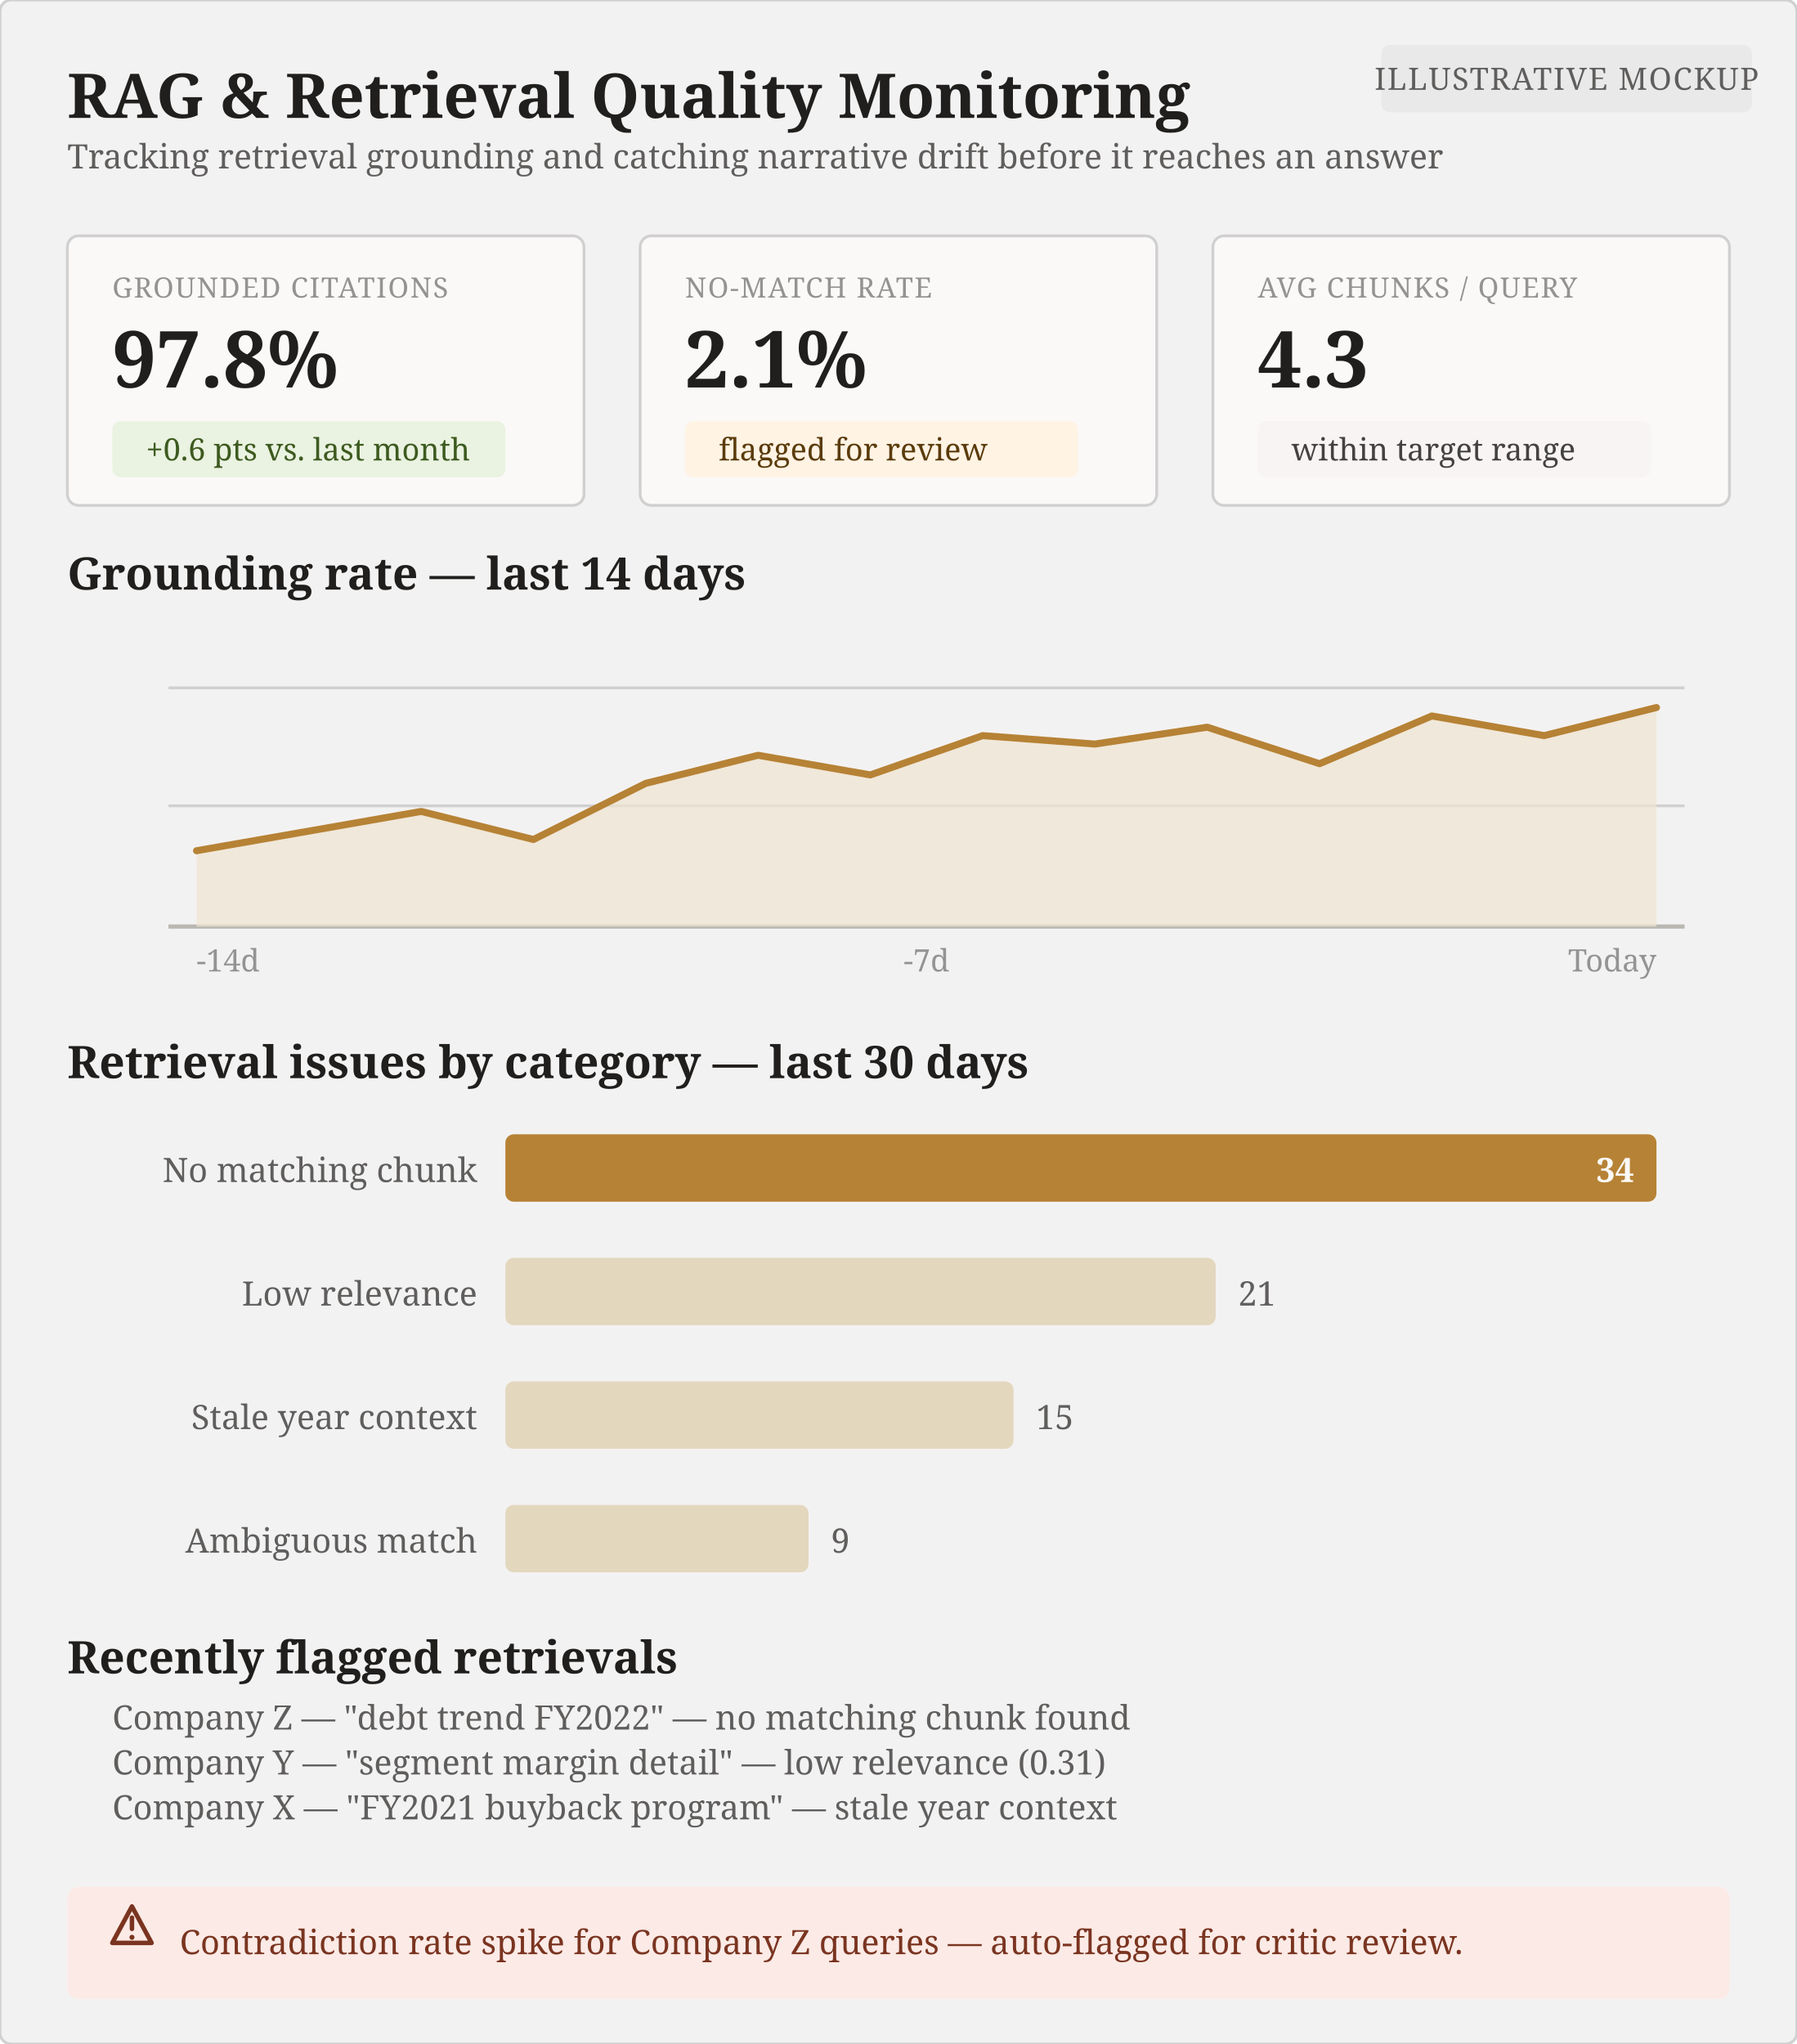
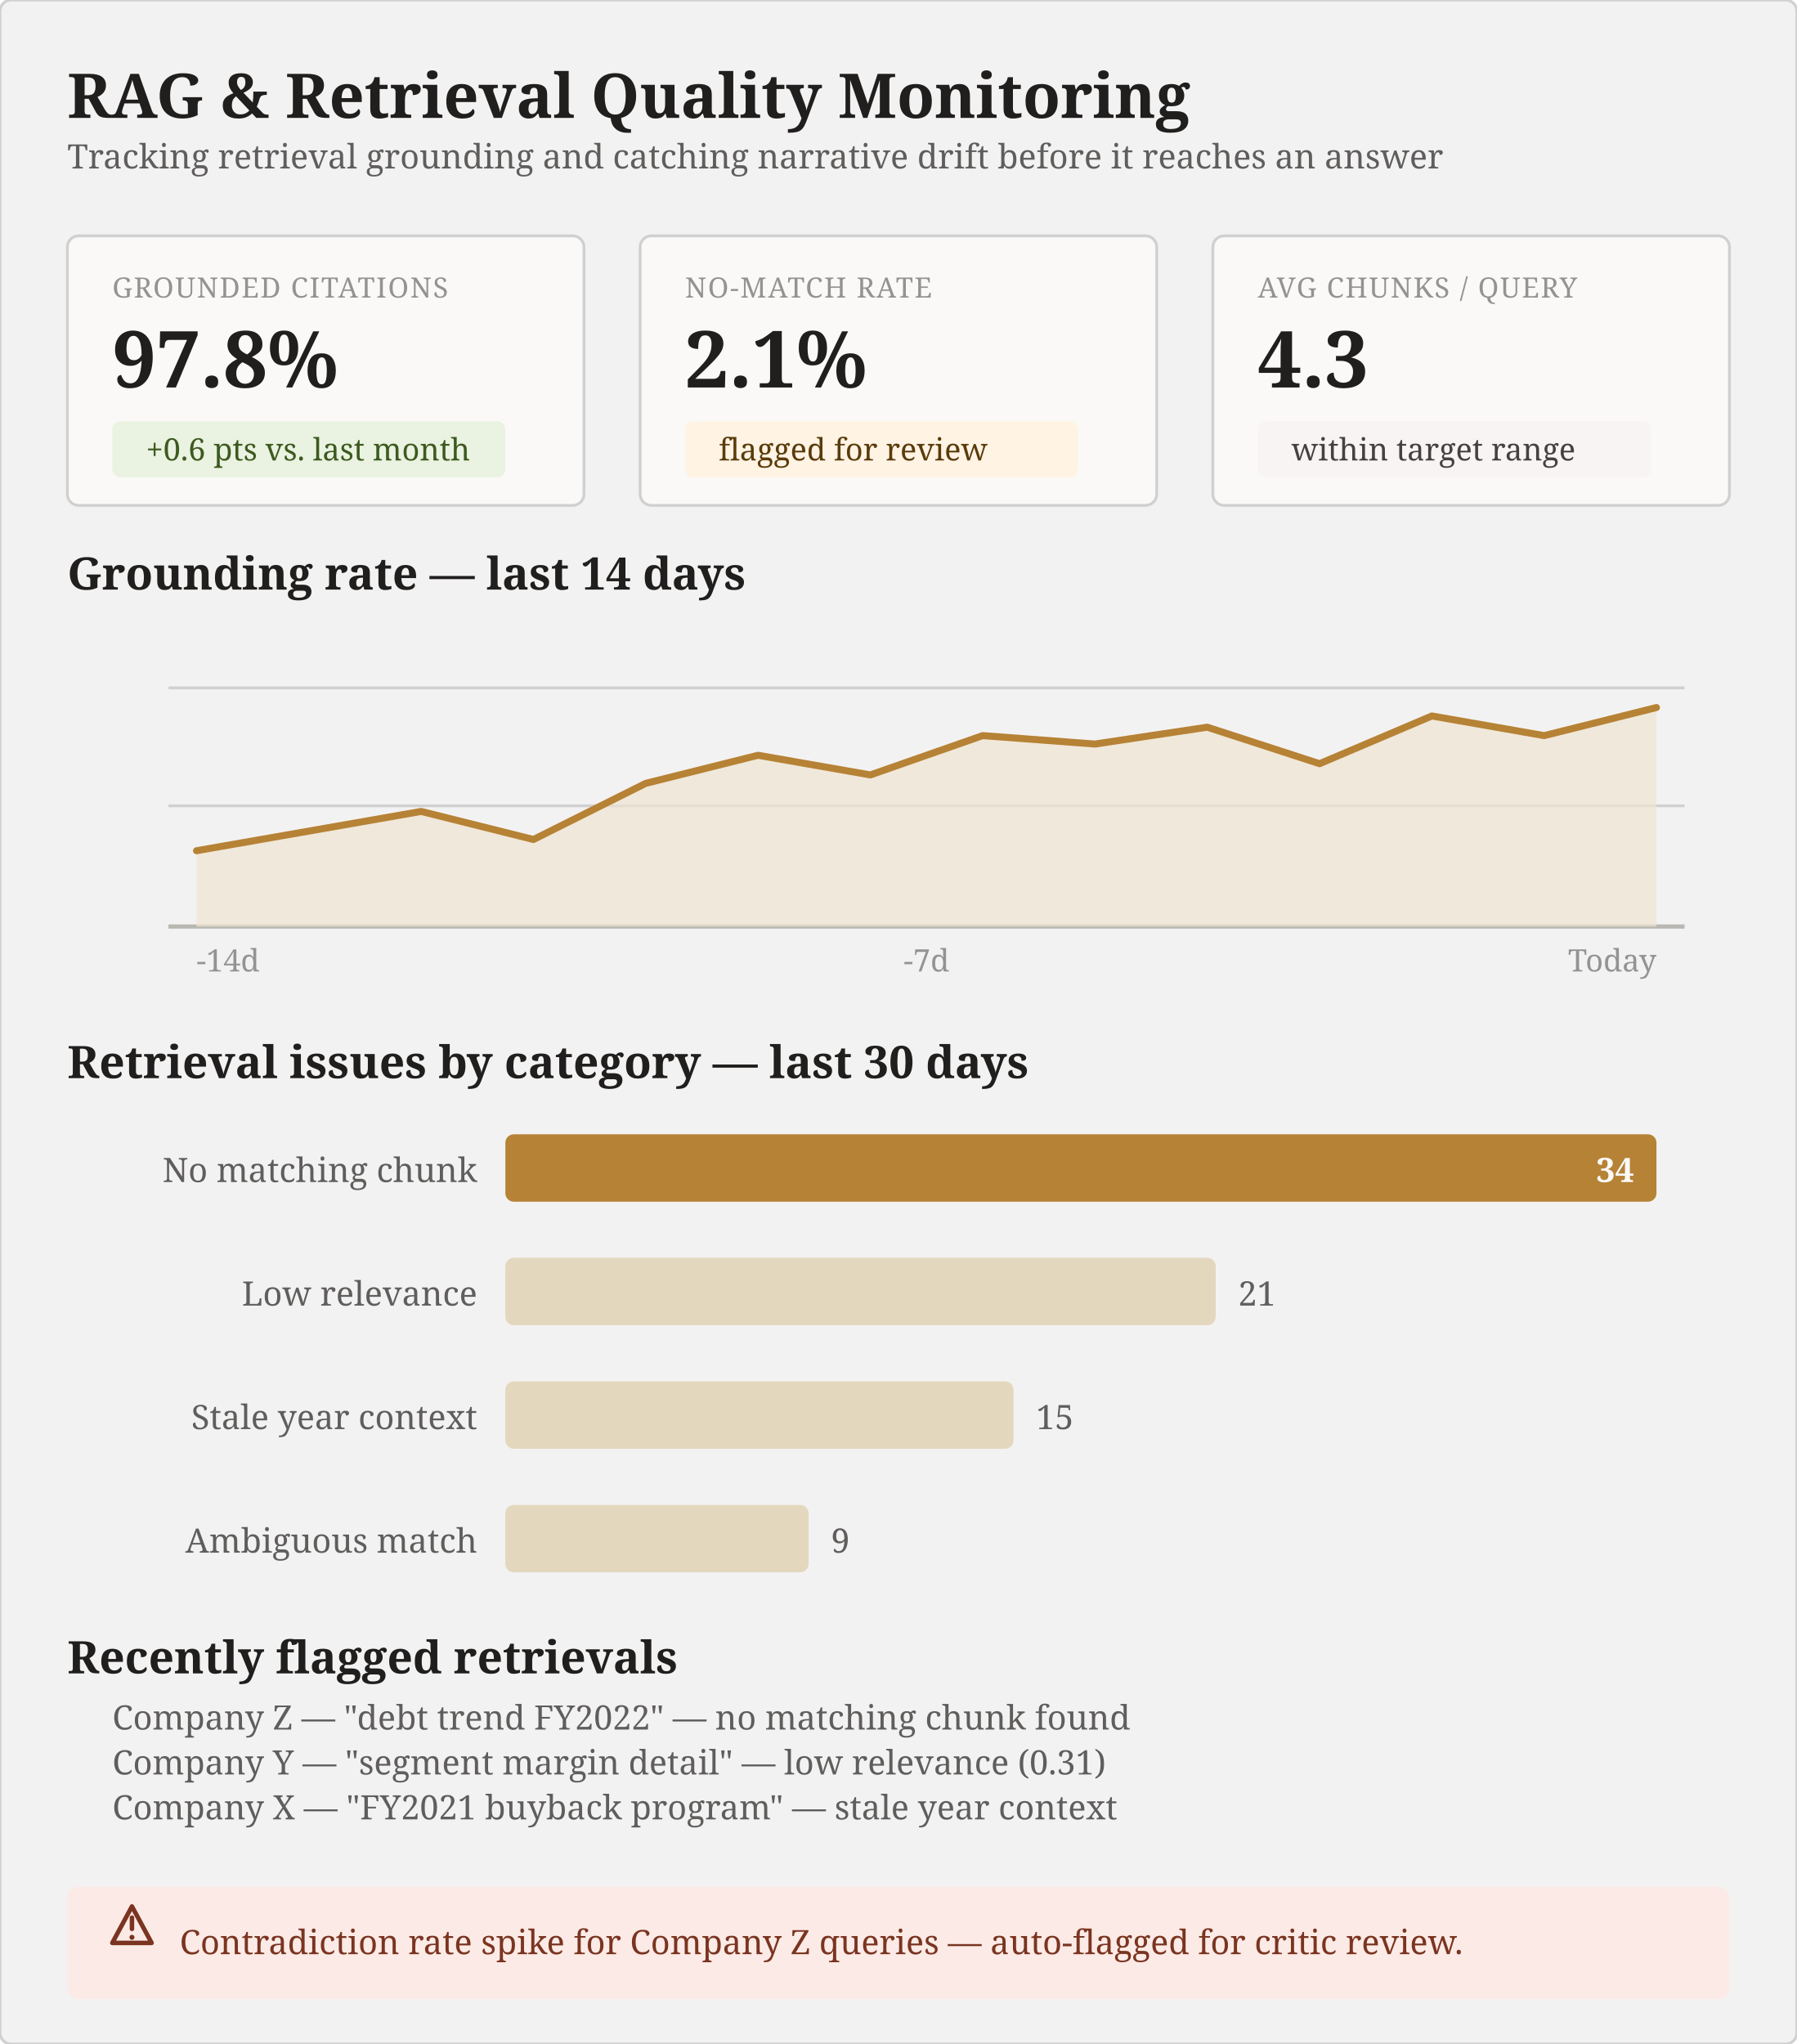
<svg xmlns="http://www.w3.org/2000/svg" viewBox="0 0 640 728" font-family="Lora, serif">
  <rect x="0" y="0" width="640" height="728" rx="4" fill="#F3F2F2" stroke="#D1D0D0" stroke-width="1" />
-   <rect x="492" y="16" width="132" height="24" rx="3" fill="#EAE9E9" />
-   <text x="558" y="32" text-anchor="middle" font-size="11" letter-spacing="0.5" fill="#5F5E5D">ILLUSTRATIVE MOCKUP</text>
  <text x="24" y="42" font-family="'Cormorant Garamond', serif" font-size="22" font-weight="600" fill="#201F1D">RAG &amp; Retrieval Quality Monitoring</text>
  <text x="24" y="60" font-size="12" fill="#5F5E5D">Tracking retrieval grounding and catching narrative drift before it reaches an answer</text>
  <rect x="24" y="84" width="184" height="96" rx="4" fill="#FAF9F7" stroke="#D1D0D0" stroke-width="1" />
  <text x="40" y="106" font-size="10" letter-spacing="0.5" fill="#949393">GROUNDED CITATIONS</text>
  <text x="40" y="138" font-family="'Cormorant Garamond', serif" font-size="28" font-weight="600" fill="#201F1D">97.8%</text>
  <rect x="40" y="150" width="140" height="20" rx="3" fill="#EAF2E1" />
  <text x="52" y="164" font-size="11" fill="#3D5A1F">+0.6 pts vs. last month</text>
  <rect x="228" y="84" width="184" height="96" rx="4" fill="#FAF9F7" stroke="#D1D0D0" stroke-width="1" />
  <text x="244" y="106" font-size="10" letter-spacing="0.5" fill="#949393">NO-MATCH RATE</text>
  <text x="244" y="138" font-family="'Cormorant Garamond', serif" font-size="28" font-weight="600" fill="#201F1D">2.1%</text>
  <rect x="244" y="150" width="140" height="20" rx="3" fill="#FFF3E4" />
  <text x="256" y="164" font-size="11" fill="#5A3B0A">flagged for review</text>
  <rect x="432" y="84" width="184" height="96" rx="4" fill="#FAF9F7" stroke="#D1D0D0" stroke-width="1" />
  <text x="448" y="106" font-size="10" letter-spacing="0.5" fill="#949393">AVG CHUNKS / QUERY</text>
  <text x="448" y="138" font-family="'Cormorant Garamond', serif" font-size="28" font-weight="600" fill="#201F1D">4.3</text>
  <rect x="448" y="150" width="140" height="20" rx="3" fill="#F8F4F4" />
  <text x="460" y="164" font-size="11" fill="#444141">within target range</text>
  <text x="24" y="210" font-family="'Cormorant Garamond', serif" font-size="16" font-weight="600" fill="#201F1D">Grounding rate — last 14 days</text>
  <line x1="60" y1="245" x2="600" y2="245" stroke="#D1D0D0" stroke-width="1" />
  <line x1="60" y1="287" x2="600" y2="287" stroke="#D1D0D0" stroke-width="1" />
  <line x1="60" y1="330" x2="600" y2="330" stroke="#B9B7B1" stroke-width="1.5" />
  <path d="M 70 303 L 110 296 L 150 289 L 190 299 L 230 279 L 270 269 L 310 276 L 350 262 L 390 265 L 430 259 L 470 272 L 510 255 L 550 262 L 590 252 L 590 330 L 70 330 Z" fill="#F0E4D0" opacity="0.7" />
  <polyline points="70,303 110,296 150,289 190,299 230,279 270,269 310,276 350,262 390,265 430,259 470,272 510,255 550,262 590,252" fill="none" stroke="#B68235" stroke-width="2.5" stroke-linejoin="round" stroke-linecap="round" />
  <text x="70" y="346" font-size="11" fill="#949393">-14d</text>
  <text x="330" y="346" text-anchor="middle" font-size="11" fill="#949393">-7d</text>
  <text x="590" y="346" text-anchor="end" font-size="11" fill="#949393">Today</text>
  <text x="24" y="384" font-family="'Cormorant Garamond', serif" font-size="16" font-weight="600" fill="#201F1D">Retrieval issues by category — last 30 days</text>
  <text x="170" y="421" text-anchor="end" font-size="12" fill="#5F5E5D">No matching chunk</text>
  <rect x="180" y="404" width="410" height="24" rx="3" fill="#B68235" />
  <text x="582" y="421" text-anchor="end" font-size="12" font-weight="600" fill="#FAF9F7">34</text>
  <text x="170" y="465" text-anchor="end" font-size="12" fill="#5F5E5D">Low relevance</text>
  <rect x="180" y="448" width="253" height="24" rx="3" fill="#E3D7BE" />
  <text x="441" y="465" font-size="12" fill="#5F5E5D">21</text>
  <text x="170" y="509" text-anchor="end" font-size="12" fill="#5F5E5D">Stale year context</text>
  <rect x="180" y="492" width="181" height="24" rx="3" fill="#E3D7BE" />
  <text x="369" y="509" font-size="12" fill="#5F5E5D">15</text>
  <text x="170" y="553" text-anchor="end" font-size="12" fill="#5F5E5D">Ambiguous match</text>
  <rect x="180" y="536" width="108" height="24" rx="3" fill="#E3D7BE" />
  <text x="296" y="553" font-size="12" fill="#5F5E5D">9</text>
  <text x="24" y="596" font-family="'Cormorant Garamond', serif" font-size="16" font-weight="600" fill="#201F1D">Recently flagged retrievals</text>
  <text x="40" y="616" font-size="12" fill="#5F5E5D">Company Z — "debt trend FY2022" — no matching chunk found</text>
  <text x="40" y="632" font-size="12" fill="#5F5E5D">Company Y — "segment margin detail" — low relevance (0.31)</text>
  <text x="40" y="648" font-size="12" fill="#5F5E5D">Company X — "FY2021 buyback program" — stale year context</text>
  <rect x="24" y="672" width="592" height="40" rx="4" fill="#FBEAE6" />
  <polygon points="47,679 40,692 54,692" fill="none" stroke="#7A3420" stroke-width="1.6" stroke-linejoin="round" />
  <line x1="47" y1="683" x2="47" y2="687" stroke="#7A3420" stroke-width="1.6" stroke-linecap="round" />
  <circle cx="47" cy="690" r="0.9" fill="#7A3420" />
  <text x="64" y="696" font-size="12" fill="#7A3420">Contradiction rate spike for Company Z queries — auto-flagged for critic review.</text>
</svg>
